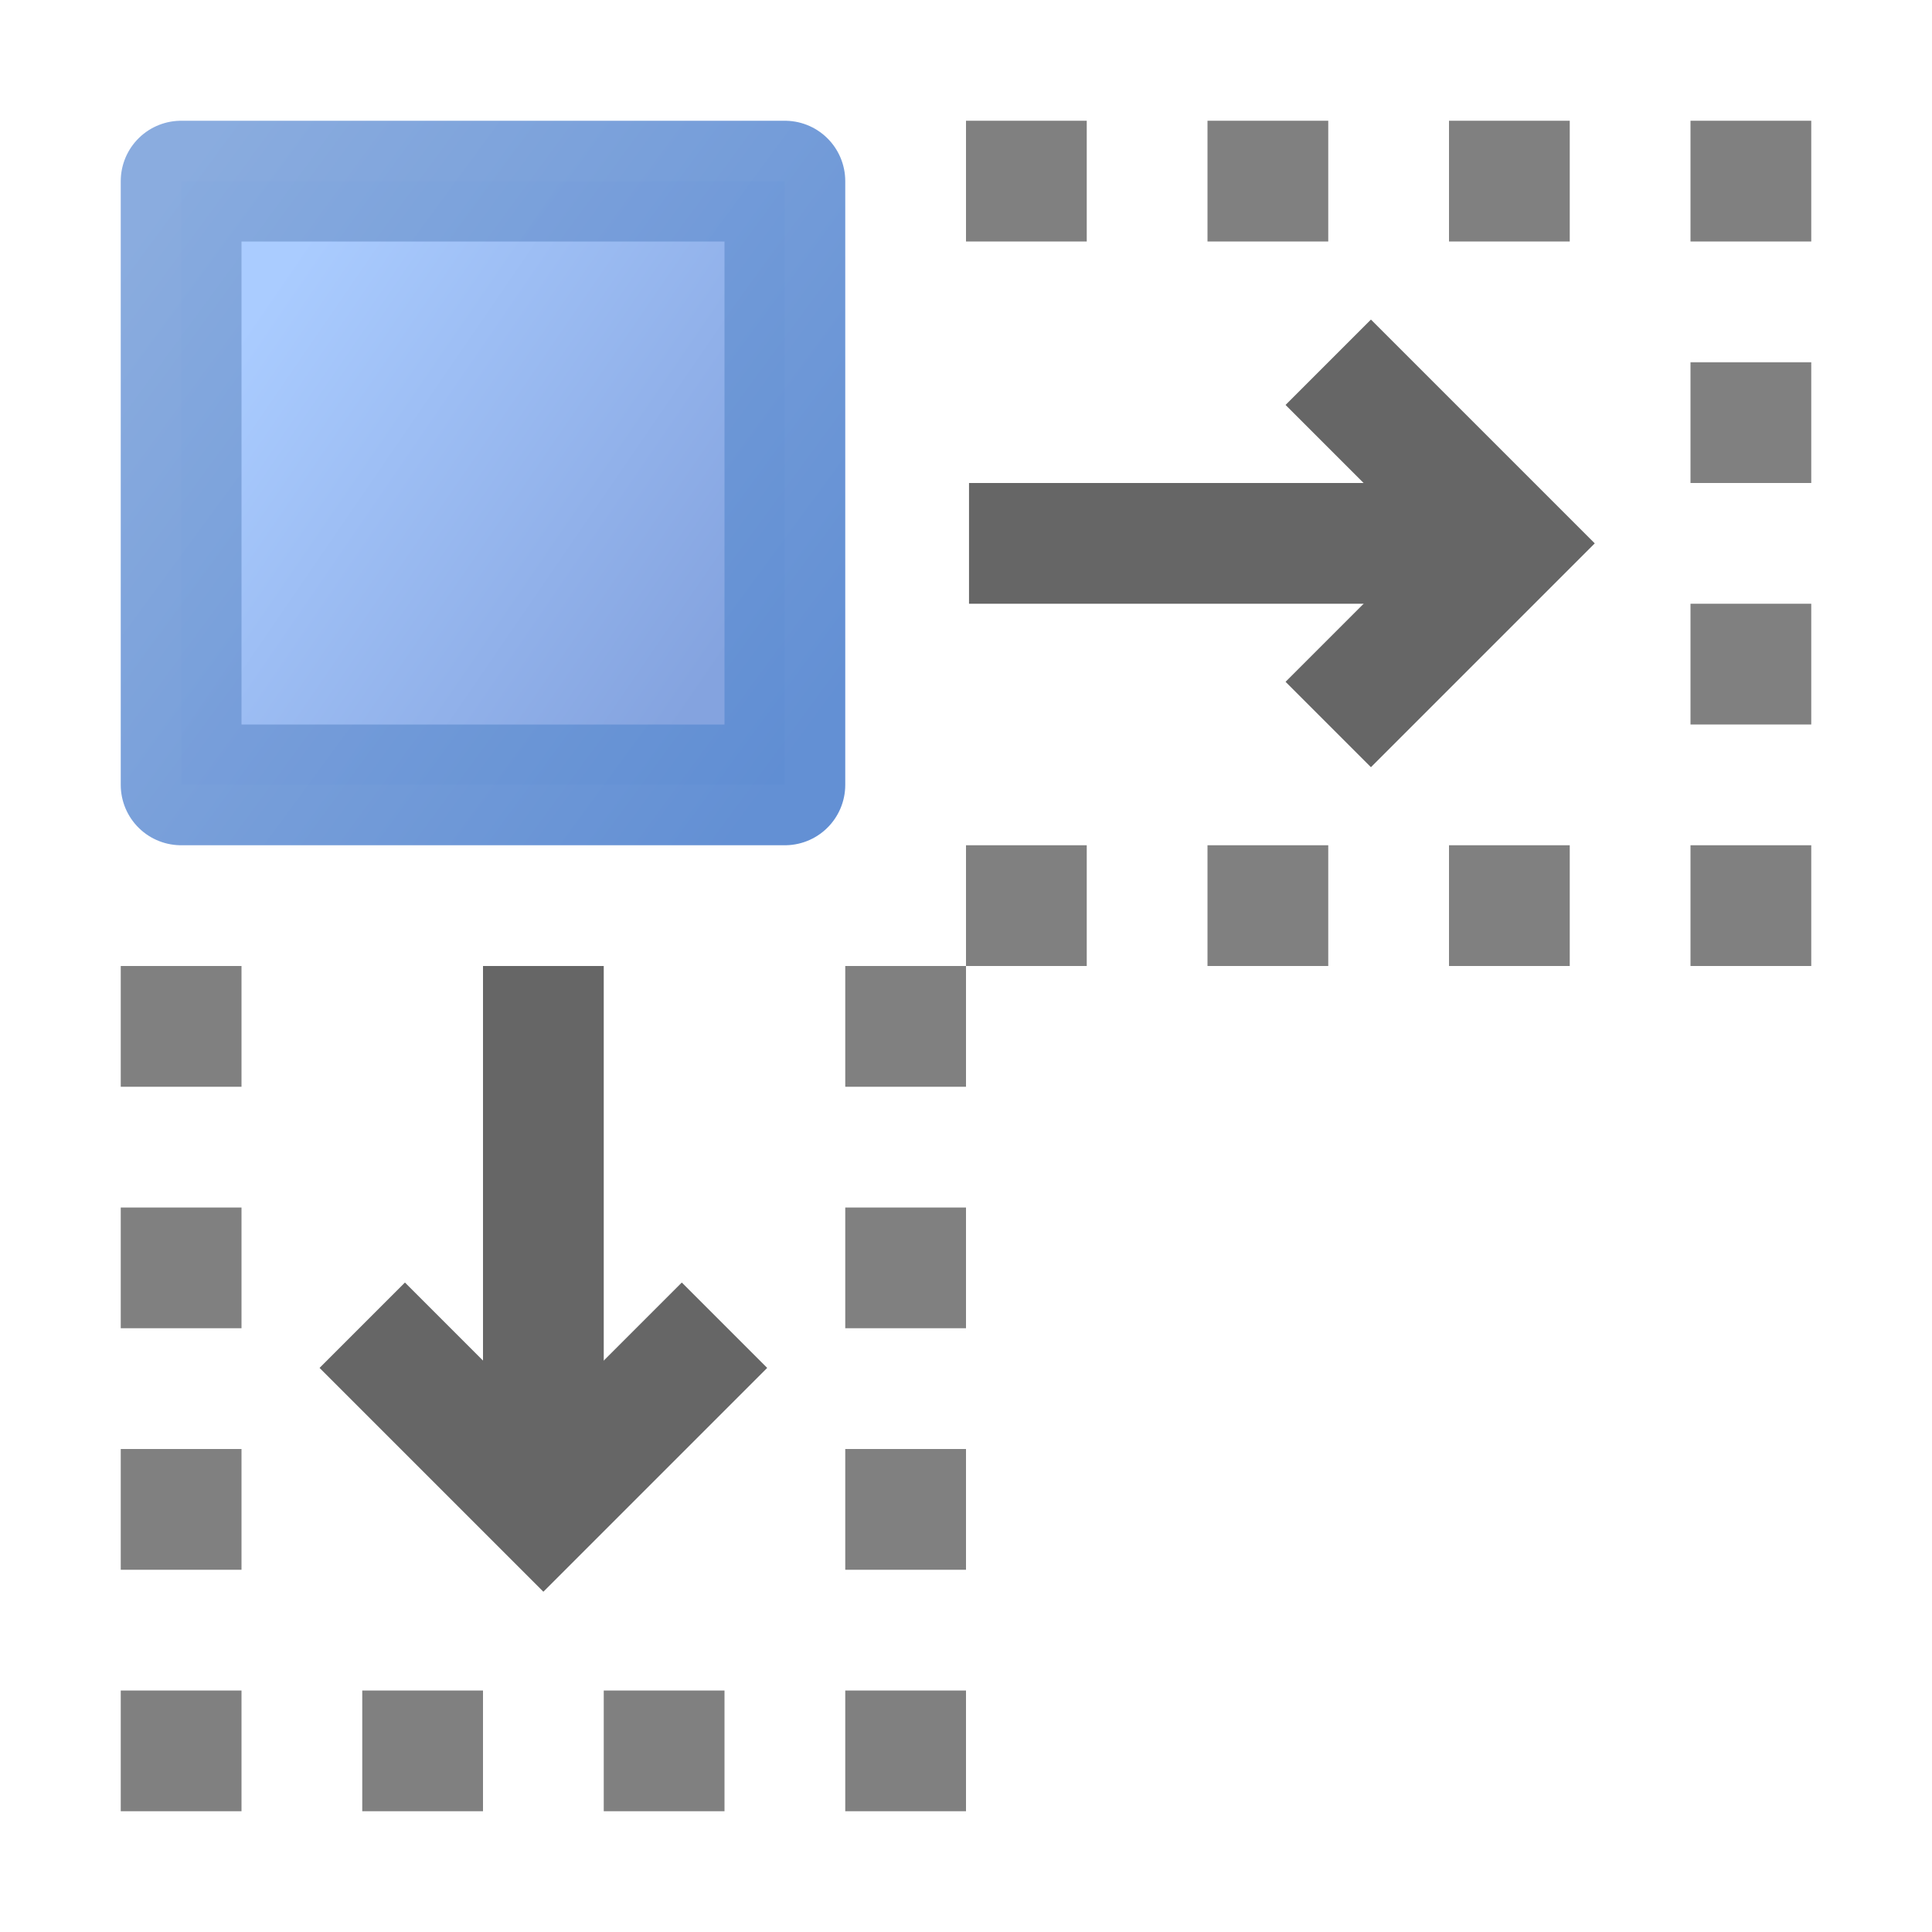
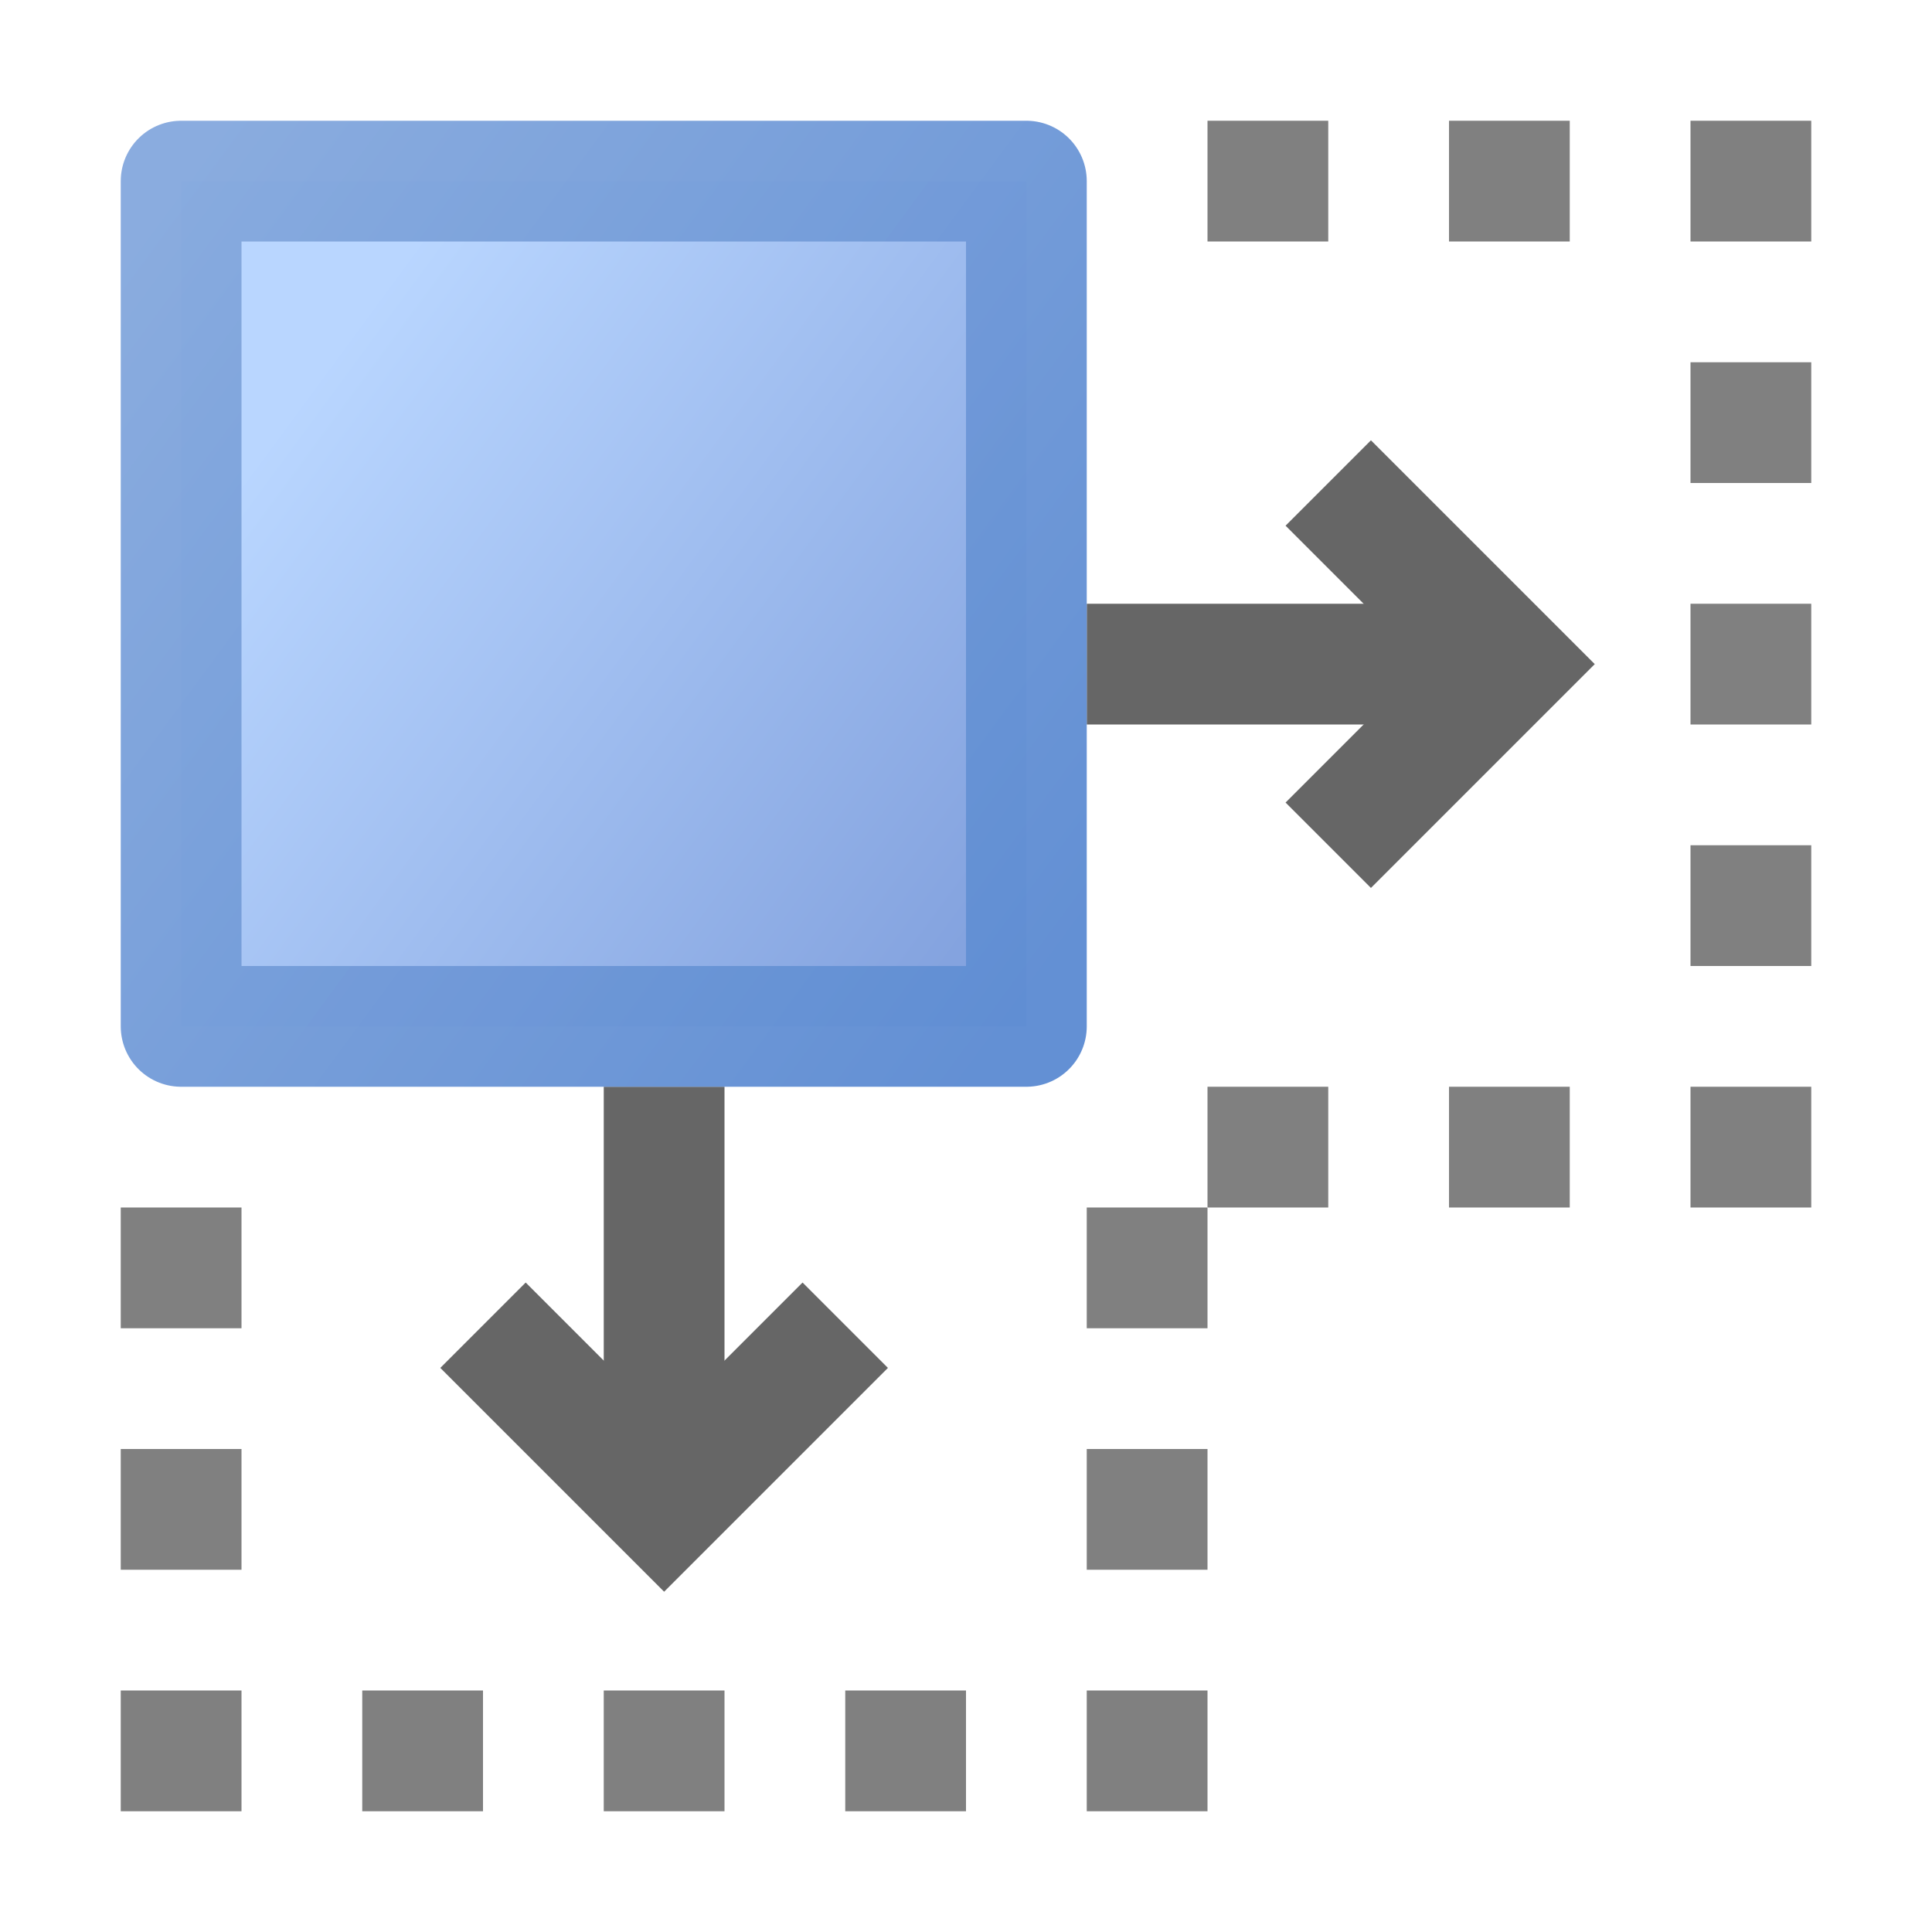
<svg xmlns="http://www.w3.org/2000/svg" xmlns:xlink="http://www.w3.org/1999/xlink" width="32" height="32" id="svg2" version="1.0">
  <defs id="defs4">
-     <linearGradient id="linearGradient903">
-       <stop id="stop899" offset="0" style="stop-color:#aaccff;stop-opacity:1" />
-       <stop id="stop901" offset="1" style="stop-color:#84a3df;stop-opacity:1" />
-     </linearGradient>
    <linearGradient id="linearGradient891">
      <stop style="stop-color:#5f8dd3;stop-opacity:1;" offset="0" id="stop887" />
      <stop style="stop-color:#87aade;stop-opacity:1" offset="1" id="stop889" />
    </linearGradient>
-     <linearGradient gradientTransform="matrix(0.7142857,0,0,0.8333333,11.85714,-5.583333)" y2="13" x2="-8" y1="9" x1="-13" gradientUnits="userSpaceOnUse" id="linearGradient875" xlink:href="#linearGradient903" />
-     <linearGradient gradientTransform="matrix(0.7142857,0,0,0.8333333,11.85714,-5.583333)" y2="8.5" x2="-14.5" y1="14.5" x1="-7.5" gradientUnits="userSpaceOnUse" id="linearGradient877" xlink:href="#linearGradient891" />
+     <linearGradient id="linearGradient903-9">
+       <stop style="stop-color:#b9d6ff;stop-opacity:1" offset="0" id="stop899-3" />
+       <stop style="stop-color:#84a3df;stop-opacity:1" offset="1" id="stop901-6" />
+     </linearGradient>
+     <linearGradient xlink:href="#linearGradient903-9" id="linearGradient875-1" gradientUnits="userSpaceOnUse" x1="-12.909" y1="9.318" x2="-7.818" y2="13.682" gradientTransform="matrix(1,0,0,1.166667,16,-8.416667)" />
+     <linearGradient xlink:href="#linearGradient891" id="linearGradient877-7" gradientUnits="userSpaceOnUse" x1="-7.5" y1="14.5" x2="-14.5" y2="8.5" gradientTransform="matrix(1,0,0,1.166667,16,-8.416667)" />
  </defs>
  <g id="layer1">
-     <g id="layer1-2" transform="scale(2)">
-       <g id="g911">
+     <g id="layer1-7" transform="scale(2)">
+       <g transform="translate(0,1)" id="g911">
        <path style="fill:none;fill-rule:evenodd;stroke:#666666;stroke-width:1px;stroke-linecap:butt;stroke-linejoin:miter;stroke-opacity:1" d="M 11,3 12.5,4.5 11,6" id="path885" />
-         <path style="fill:none;fill-rule:evenodd;stroke:#666666;stroke-width:1;stroke-linecap:butt;stroke-linejoin:miter;stroke-miterlimit:4;stroke-dasharray:none;stroke-opacity:1" d="M 12,4.5 H 8.025" id="path887" />
+         <path style="fill:none;fill-rule:evenodd;stroke:#666666;stroke-width:1;stroke-linecap:butt;stroke-linejoin:miter;stroke-miterlimit:4;stroke-dasharray:none;stroke-opacity:1" d="M 12,4.5 H 9" id="path887" />
      </g>
-       <rect style="opacity:1;fill:url(#linearGradient875);fill-opacity:1;fill-rule:evenodd;stroke:url(#linearGradient877);stroke-width:1;stroke-linecap:butt;stroke-linejoin:round;stroke-miterlimit:4;stroke-dasharray:none;stroke-dashoffset:0;stroke-opacity:0.976;paint-order:normal" id="rect860" width="5" height="5" x="1.5" y="1.5" />
-       <g transform="rotate(90,4.512563,4.487437)" id="g917">
+       <g transform="rotate(90,5.012563,4.987437)" id="g917">
        <path id="path913" d="M 11,3 12.5,4.5 11,6" style="fill:none;fill-rule:evenodd;stroke:#666666;stroke-width:1px;stroke-linecap:butt;stroke-linejoin:miter;stroke-opacity:1" />
-         <path id="path915" d="M 12,4.5 H 8.025" style="fill:none;fill-rule:evenodd;stroke:#666666;stroke-width:1;stroke-linecap:butt;stroke-linejoin:miter;stroke-miterlimit:4;stroke-dasharray:none;stroke-opacity:1" />
+         <path id="path915" d="m 12,4.5 -2.975,1e-7" style="fill:none;fill-rule:evenodd;stroke:#666666;stroke-width:1;stroke-linecap:butt;stroke-linejoin:miter;stroke-miterlimit:4;stroke-dasharray:none;stroke-opacity:1" />
      </g>
-       <g transform="translate(-11)" id="g919">
-         <path id="path874" d="M 25.5,8 V 7" style="fill:none;fill-rule:evenodd;stroke:#808080;stroke-width:1px;stroke-linecap:butt;stroke-linejoin:miter;stroke-opacity:1" />
-         <path style="fill:none;fill-rule:evenodd;stroke:#808080;stroke-width:1px;stroke-linecap:butt;stroke-linejoin:miter;stroke-opacity:1" d="M 25.5,6 V 5" id="path852" />
-         <path id="path854" d="M 25.5,4 V 3" style="fill:none;fill-rule:evenodd;stroke:#808080;stroke-width:1px;stroke-linecap:butt;stroke-linejoin:miter;stroke-opacity:1" />
-         <path style="fill:none;fill-rule:evenodd;stroke:#808080;stroke-width:1px;stroke-linecap:butt;stroke-linejoin:miter;stroke-opacity:1" d="M 25.5,2 V 1" id="path856" />
-         <path id="path859" d="M 23.5,8 V 7" style="fill:none;fill-rule:evenodd;stroke:#808080;stroke-width:1px;stroke-linecap:butt;stroke-linejoin:miter;stroke-opacity:1" />
-         <path style="fill:none;fill-rule:evenodd;stroke:#808080;stroke-width:1px;stroke-linecap:butt;stroke-linejoin:miter;stroke-opacity:1" d="M 21.5,8 V 7" id="path861" />
-         <path id="path863" d="M 19.5,8 V 7" style="fill:none;fill-rule:evenodd;stroke:#808080;stroke-width:1px;stroke-linecap:butt;stroke-linejoin:miter;stroke-opacity:1" />
-         <path style="fill:none;fill-rule:evenodd;stroke:#808080;stroke-width:1px;stroke-linecap:butt;stroke-linejoin:miter;stroke-opacity:1" d="M 23.5,2 V 1" id="path867" />
-         <path id="path869" d="M 21.5,2 V 1" style="fill:none;fill-rule:evenodd;stroke:#808080;stroke-width:1px;stroke-linecap:butt;stroke-linejoin:miter;stroke-opacity:1" />
-         <path style="fill:none;fill-rule:evenodd;stroke:#808080;stroke-width:1px;stroke-linecap:butt;stroke-linejoin:miter;stroke-opacity:1" d="M 19.5,2 V 1" id="path871" />
+       <rect style="opacity:1;fill:url(#linearGradient875-1);fill-opacity:1;fill-rule:evenodd;stroke:url(#linearGradient877-7);stroke-width:1;stroke-linecap:butt;stroke-linejoin:round;stroke-miterlimit:4;stroke-dasharray:none;stroke-dashoffset:0;stroke-opacity:0.976;paint-order:normal" id="rect860-0" width="7" height="7" x="1.5" y="1.5" />
+       <g id="g857">
+         <path id="path874" d="M 14.5,10 V 9" style="fill:none;fill-rule:evenodd;stroke:#808080;stroke-width:1px;stroke-linecap:butt;stroke-linejoin:miter;stroke-opacity:1" />
+         <path style="fill:none;fill-rule:evenodd;stroke:#808080;stroke-width:1px;stroke-linecap:butt;stroke-linejoin:miter;stroke-opacity:1" d="M 14.5,6 V 5" id="path852" />
+         <path id="path854" d="M 14.5,4 V 3" style="fill:none;fill-rule:evenodd;stroke:#808080;stroke-width:1px;stroke-linecap:butt;stroke-linejoin:miter;stroke-opacity:1" />
+         <path style="fill:none;fill-rule:evenodd;stroke:#808080;stroke-width:1px;stroke-linecap:butt;stroke-linejoin:miter;stroke-opacity:1" d="M 14.5,2 V 1" id="path856" />
+         <path id="path859" d="M 12.5,10 V 9" style="fill:none;fill-rule:evenodd;stroke:#808080;stroke-width:1px;stroke-linecap:butt;stroke-linejoin:miter;stroke-opacity:1" />
+         <path style="fill:none;fill-rule:evenodd;stroke:#808080;stroke-width:1px;stroke-linecap:butt;stroke-linejoin:miter;stroke-opacity:1" d="M 10.5,10 V 9" id="path861" />
+         <path style="fill:none;fill-rule:evenodd;stroke:#808080;stroke-width:1px;stroke-linecap:butt;stroke-linejoin:miter;stroke-opacity:1" d="M 12.5,2 V 1" id="path867" />
+         <path id="path869" d="M 10.5,2 V 1" style="fill:none;fill-rule:evenodd;stroke:#808080;stroke-width:1px;stroke-linecap:butt;stroke-linejoin:miter;stroke-opacity:1" />
+         <path style="fill:none;fill-rule:evenodd;stroke:#808080;stroke-width:1px;stroke-linecap:butt;stroke-linejoin:miter;stroke-opacity:1" d="M 14.5,8 V 7" id="path844" />
      </g>
-       <g id="g941" transform="rotate(90,10,-1)">
-         <path style="fill:none;fill-rule:evenodd;stroke:#808080;stroke-width:1px;stroke-linecap:butt;stroke-linejoin:miter;stroke-opacity:1" d="M 25.5,8 V 7" id="path921" />
-         <path id="path923" d="M 25.5,6 V 5" style="fill:none;fill-rule:evenodd;stroke:#808080;stroke-width:1px;stroke-linecap:butt;stroke-linejoin:miter;stroke-opacity:1" />
-         <path style="fill:none;fill-rule:evenodd;stroke:#808080;stroke-width:1px;stroke-linecap:butt;stroke-linejoin:miter;stroke-opacity:1" d="M 25.5,4 V 3" id="path925" />
-         <path id="path927" d="M 25.5,2 V 1" style="fill:none;fill-rule:evenodd;stroke:#808080;stroke-width:1px;stroke-linecap:butt;stroke-linejoin:miter;stroke-opacity:1" />
-         <path style="fill:none;fill-rule:evenodd;stroke:#808080;stroke-width:1px;stroke-linecap:butt;stroke-linejoin:miter;stroke-opacity:1" d="M 23.5,8 V 7" id="path929" />
-         <path id="path931" d="M 21.5,8 V 7" style="fill:none;fill-rule:evenodd;stroke:#808080;stroke-width:1px;stroke-linecap:butt;stroke-linejoin:miter;stroke-opacity:1" />
-         <path style="fill:none;fill-rule:evenodd;stroke:#808080;stroke-width:1px;stroke-linecap:butt;stroke-linejoin:miter;stroke-opacity:1" d="M 19.5,8 V 7" id="path933" />
-         <path id="path935" d="M 23.5,2 V 1" style="fill:none;fill-rule:evenodd;stroke:#808080;stroke-width:1px;stroke-linecap:butt;stroke-linejoin:miter;stroke-opacity:1" />
-         <path style="fill:none;fill-rule:evenodd;stroke:#808080;stroke-width:1px;stroke-linecap:butt;stroke-linejoin:miter;stroke-opacity:1" d="M 21.5,2 V 1" id="path937" />
-         <path id="path939" d="M 19.5,2 V 1" style="fill:none;fill-rule:evenodd;stroke:#808080;stroke-width:1px;stroke-linecap:butt;stroke-linejoin:miter;stroke-opacity:1" />
+       <g id="g868">
+         <path style="fill:none;fill-rule:evenodd;stroke:#808080;stroke-width:1px;stroke-linecap:butt;stroke-linejoin:miter;stroke-opacity:1" d="M 1,14.5 H 2" id="path921" />
+         <path id="path923" d="M 3,14.5 H 4" style="fill:none;fill-rule:evenodd;stroke:#808080;stroke-width:1px;stroke-linecap:butt;stroke-linejoin:miter;stroke-opacity:1" />
+         <path style="fill:none;fill-rule:evenodd;stroke:#808080;stroke-width:1px;stroke-linecap:butt;stroke-linejoin:miter;stroke-opacity:1" d="M 5,14.5 H 6" id="path925" />
+         <path id="path927" d="m 9,14.5 h 1" style="fill:none;fill-rule:evenodd;stroke:#808080;stroke-width:1px;stroke-linecap:butt;stroke-linejoin:miter;stroke-opacity:1" />
+         <path style="fill:none;fill-rule:evenodd;stroke:#808080;stroke-width:1px;stroke-linecap:butt;stroke-linejoin:miter;stroke-opacity:1" d="M 1,12.5 H 2" id="path929" />
+         <path id="path931" d="M 1,10.5 H 2" style="fill:none;fill-rule:evenodd;stroke:#808080;stroke-width:1px;stroke-linecap:butt;stroke-linejoin:miter;stroke-opacity:1" />
+         <path id="path935" d="m 9,12.5 h 1" style="fill:none;fill-rule:evenodd;stroke:#808080;stroke-width:1px;stroke-linecap:butt;stroke-linejoin:miter;stroke-opacity:1" />
+         <path style="fill:none;fill-rule:evenodd;stroke:#808080;stroke-width:1px;stroke-linecap:butt;stroke-linejoin:miter;stroke-opacity:1" d="m 9,10.5 h 1" id="path937" />
+         <path id="path846" d="M 7,14.5 H 8" style="fill:none;fill-rule:evenodd;stroke:#808080;stroke-width:1px;stroke-linecap:butt;stroke-linejoin:miter;stroke-opacity:1" />
      </g>
    </g>
  </g>
</svg>
